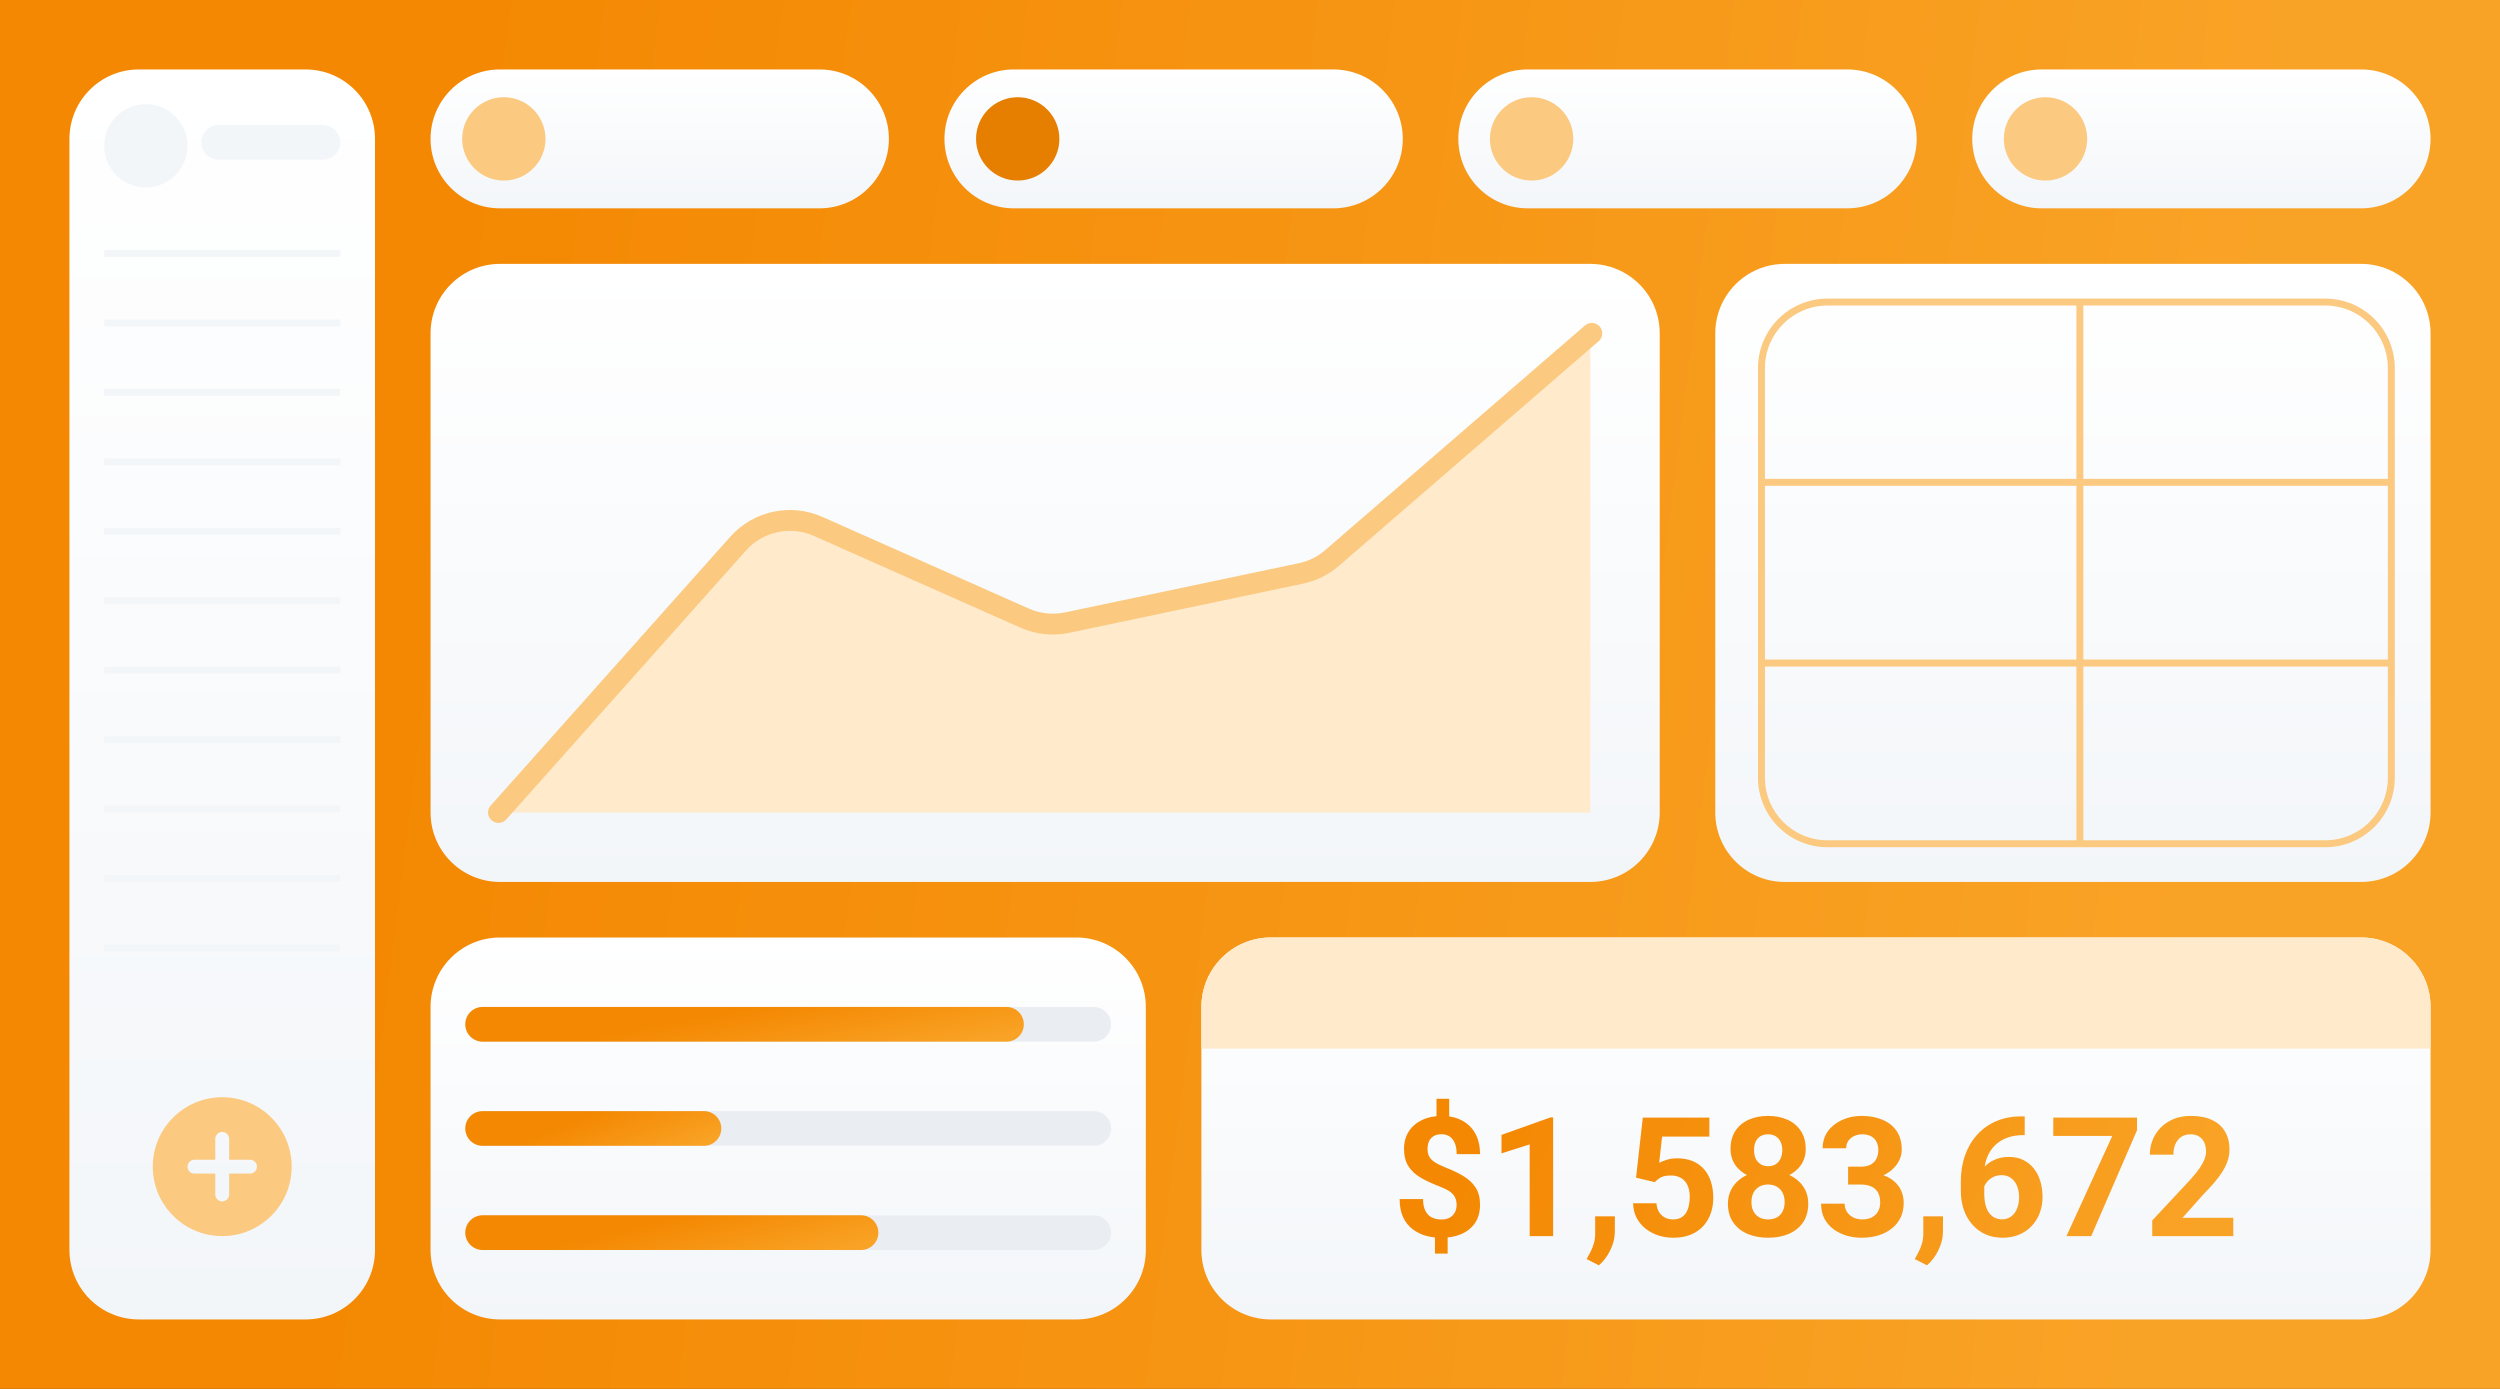
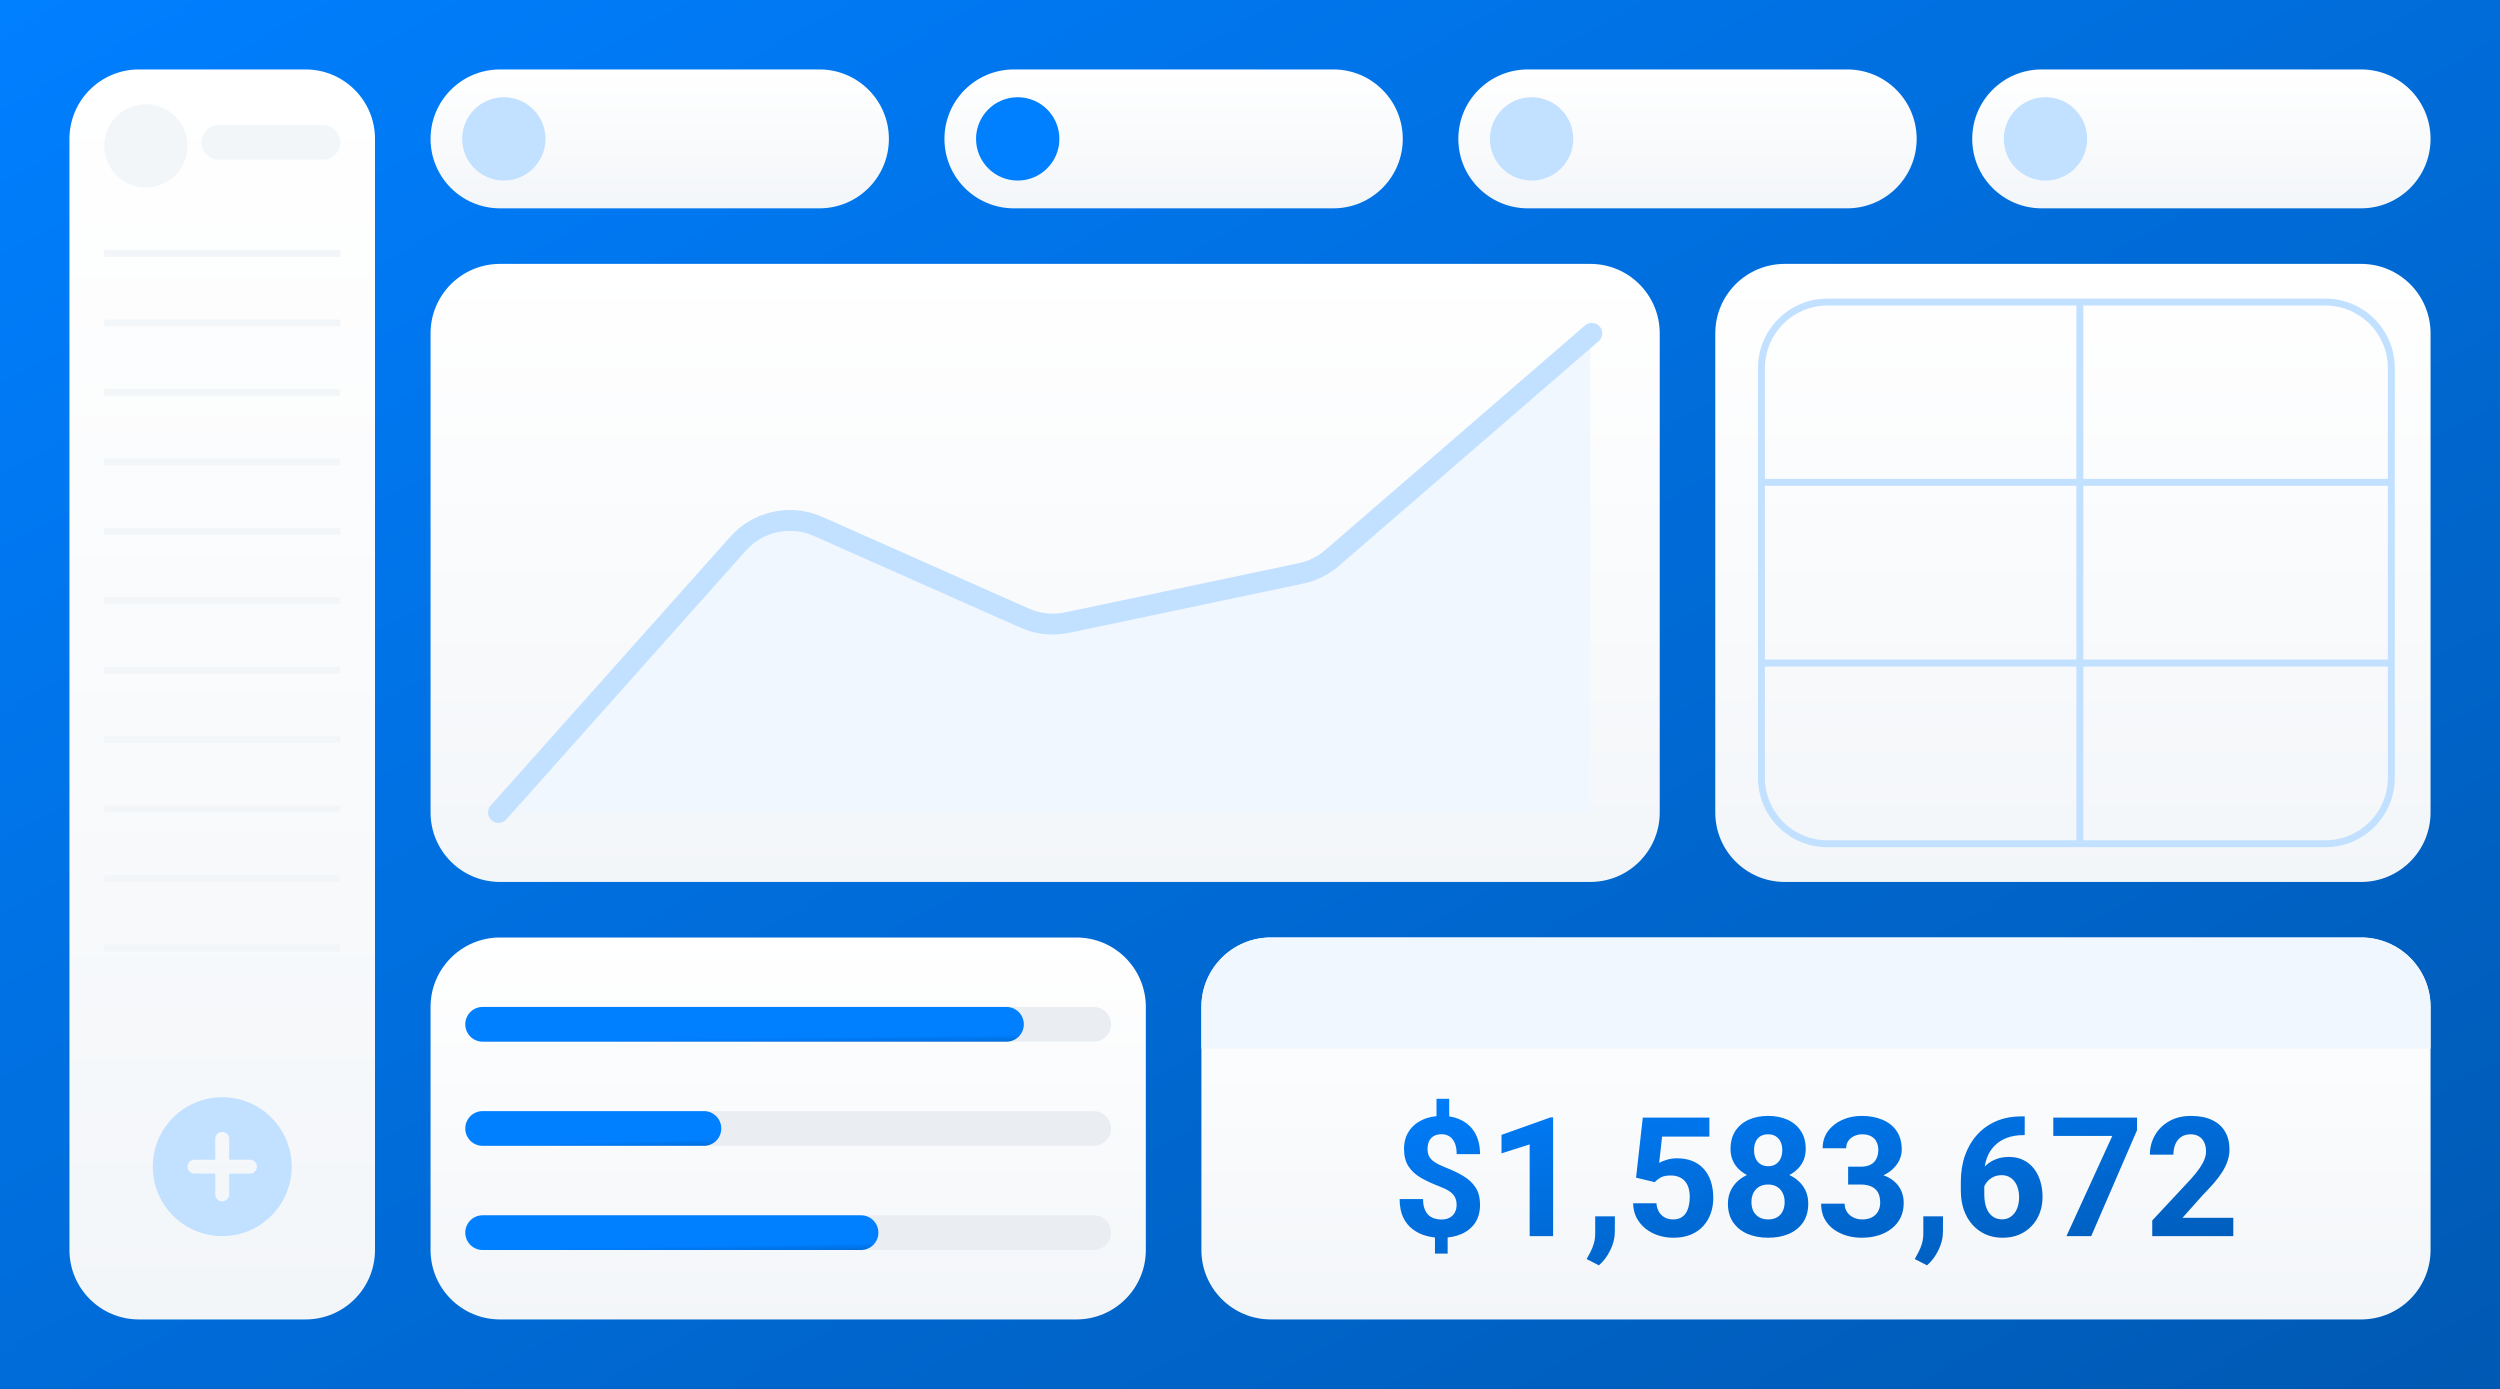
<svg xmlns="http://www.w3.org/2000/svg" width="360" height="200" viewBox="0 0 360 200" fill="none">
  <rect width="360" height="200" fill="#001E3C" />
-   <rect width="360" height="200" fill="url(#paint0_linear_1125_34436)" />
-   <rect x="10" y="10" width="44" height="180" rx="10" fill="url(#paint1_linear_1125_34436)" />
+   <rect width="360" height="200" fill="url(#paint0_linear_1145_33320)" />
+   <rect x="10" y="10" width="44" height="180" rx="10" fill="url(#paint1_linear_1145_33320)" />
  <rect x="29" y="18" width="20" height="5" rx="2.5" fill="#F3F6F9" />
  <circle cx="21" cy="21" r="6" fill="#F3F6F9" />
  <line x1="15" y1="36.5" x2="49" y2="36.5" stroke="#F3F6F9" />
  <line x1="15" y1="46.5" x2="49" y2="46.5" stroke="#F3F6F9" />
  <line x1="15" y1="56.5" x2="49" y2="56.5" stroke="#F3F6F9" />
  <line x1="15" y1="66.5" x2="49" y2="66.5" stroke="#F3F6F9" />
  <line x1="15" y1="76.5" x2="49" y2="76.5" stroke="#F3F6F9" />
  <line x1="15" y1="86.5" x2="49" y2="86.5" stroke="#F3F6F9" />
  <line x1="15" y1="96.5" x2="49" y2="96.5" stroke="#F3F6F9" />
  <line x1="15" y1="106.5" x2="49" y2="106.5" stroke="#F3F6F9" />
  <line x1="15" y1="116.5" x2="49" y2="116.5" stroke="#F3F6F9" />
  <line x1="15" y1="126.5" x2="49" y2="126.5" stroke="#F3F6F9" />
  <line x1="15" y1="136.5" x2="49" y2="136.5" stroke="#F3F6F9" />
-   <path d="M32 158C26.48 158 22 162.48 22 168C22 173.52 26.48 178 32 178C37.52 178 42 173.52 42 168C42 162.48 37.52 158 32 158ZM37 168C37 168.552 36.552 169 36 169H33V172C33 172.552 32.552 173 32 173V173C31.448 173 31 172.552 31 172V169H28C27.448 169 27 168.552 27 168V168C27 167.448 27.448 167 28 167H31V164C31 163.448 31.448 163 32 163V163C32.552 163 33 163.448 33 164V167H36C36.552 167 37 167.448 37 168V168Z" fill="#FBC97F" />
-   <rect x="62" y="10" width="66" height="20" rx="10" fill="url(#paint2_linear_1125_34436)" />
-   <circle cx="72.551" cy="20" r="6" fill="#FBC97F" />
-   <rect x="136" y="10" width="66" height="20" rx="10" fill="url(#paint3_linear_1125_34436)" />
-   <circle cx="146.551" cy="20" r="6" fill="#E67E00" />
-   <rect x="210" y="10" width="66" height="20" rx="10" fill="url(#paint4_linear_1125_34436)" />
-   <circle cx="220.551" cy="20" r="6" fill="#FBC97F" />
-   <rect x="284" y="10" width="66" height="20" rx="10" fill="url(#paint5_linear_1125_34436)" />
-   <circle cx="294.551" cy="20" r="6" fill="#FBC97F" />
-   <rect x="62" y="38" width="177" height="89" rx="10" fill="url(#paint6_linear_1125_34436)" />
-   <path d="M106.39 78.308L72 117H229V48L191.705 80.344C190.423 81.456 188.878 82.224 187.218 82.574L153.671 89.651C151.61 90.086 149.464 89.859 147.539 89.001L117.933 75.816C113.953 74.044 109.284 75.052 106.39 78.308Z" fill="#FFEACB" />
-   <path d="M71.779 117L106.285 78.287C109.177 75.042 113.835 74.037 117.809 75.802L147.546 89.008C149.467 89.861 151.607 90.087 153.663 89.655L187.332 82.572C188.991 82.223 190.533 81.458 191.815 80.35L229.221 48" stroke="#FBC97F" stroke-width="3" stroke-linecap="round" />
-   <rect x="247" y="38" width="103" height="89" rx="10" fill="url(#paint7_linear_1125_34436)" />
-   <path fill-rule="evenodd" clip-rule="evenodd" d="M299.001 121V95.976L254.152 95.977V112C254.152 116.971 258.182 121 263.152 121H299.001ZM300.001 122H299.001H263.152C257.629 122 253.152 117.523 253.152 112V95.977V94.977V69.953V68.953V53C253.152 47.477 257.629 43 263.152 43H299.001H300.001H334.849C340.372 43 344.849 47.477 344.849 53V68.953V69.953V94.976V95.976V112C344.849 117.523 340.372 122 334.849 122H300.001ZM343.849 95.976V112C343.849 116.971 339.82 121 334.849 121H300.001V95.976L343.849 95.976ZM343.849 94.976V69.953L300.001 69.953L300.001 94.976L343.849 94.976ZM343.849 68.953V53C343.849 48.029 339.82 44 334.849 44H300.001V68.953L343.849 68.953ZM299.001 44H263.152C258.182 44 254.152 48.029 254.152 53V68.953L299.001 68.953V44ZM254.152 69.953V94.977L299.001 94.976L299.001 69.953L254.152 69.953Z" fill="#FBC97F" />
-   <rect x="62" y="135" width="103" height="55" rx="10" fill="url(#paint8_linear_1125_34436)" />
+   <path d="M32 158C26.48 158 22 162.48 22 168C22 173.52 26.48 178 32 178C37.52 178 42 173.52 42 168C42 162.48 37.52 158 32 158ZM37 168C37 168.552 36.552 169 36 169H33V172C33 172.552 32.552 173 32 173C31.448 173 31 172.552 31 172V169H28C27.448 169 27 168.552 27 168C27 167.448 27.448 167 28 167H31V164C31 163.448 31.448 163 32 163C32.552 163 33 163.448 33 164V167H36C36.552 167 37 167.448 37 168Z" fill="#C2E0FF" />
+   <rect x="62" y="10" width="66" height="20" rx="10" fill="url(#paint2_linear_1145_33320)" />
+   <circle cx="72.551" cy="20" r="6" fill="#C2E0FF" />
+   <rect x="136" y="10" width="66" height="20" rx="10" fill="url(#paint3_linear_1145_33320)" />
+   <circle cx="146.551" cy="20" r="6" fill="#007FFF" />
+   <rect x="210" y="10" width="66" height="20" rx="10" fill="url(#paint4_linear_1145_33320)" />
+   <circle cx="220.551" cy="20" r="6" fill="#C2E0FF" />
+   <rect x="284" y="10" width="66" height="20" rx="10" fill="url(#paint5_linear_1145_33320)" />
+   <circle cx="294.551" cy="20" r="6" fill="#C2E0FF" />
+   <rect x="62" y="38" width="177" height="89" rx="10" fill="url(#paint6_linear_1145_33320)" />
+   <path d="M106.39 78.308L72 117H229V48L191.705 80.344C190.423 81.456 188.878 82.224 187.218 82.574L153.671 89.651C151.61 90.086 149.464 89.859 147.539 89.001L117.933 75.816C113.953 74.044 109.284 75.052 106.39 78.308Z" fill="#F0F7FF" />
+   <path d="M71.779 117L106.285 78.287C109.177 75.042 113.835 74.037 117.809 75.802L147.546 89.008C149.467 89.861 151.607 90.087 153.663 89.655L187.332 82.572C188.991 82.223 190.533 81.458 191.815 80.35L229.221 48" stroke="#C2E0FF" stroke-width="3" stroke-linecap="round" />
+   <rect x="247" y="38" width="103" height="89" rx="10" fill="url(#paint7_linear_1145_33320)" />
+   <path fill-rule="evenodd" clip-rule="evenodd" d="M299.001 121V95.976L254.152 95.977V112C254.152 116.971 258.182 121 263.152 121H299.001ZM300.001 122H299.001H263.152C257.629 122 253.152 117.523 253.152 112V95.977V94.977V69.953V68.953V53C253.152 47.477 257.629 43 263.152 43H299.001H300.001H334.849C340.372 43 344.849 47.477 344.849 53V68.953V69.953V94.976V95.976V112C344.849 117.523 340.372 122 334.849 122H300.001ZM343.849 95.976V112C343.849 116.971 339.82 121 334.849 121H300.001V95.976L343.849 95.976ZM343.849 94.976V69.953L300.001 69.953L300.001 94.976L343.849 94.976ZM343.849 68.953V53C343.849 48.029 339.82 44 334.849 44H300.001V68.953L343.849 68.953ZM299.001 44H263.152C258.182 44 254.152 48.029 254.152 53V68.953L299.001 68.953V44ZM254.152 69.953V94.977L299.001 94.976L299.001 69.953L254.152 69.953Z" fill="#C2E0FF" />
+   <rect x="62" y="135" width="103" height="55" rx="10" fill="url(#paint8_linear_1145_33320)" />
  <line x1="69.5" y1="147.5" x2="157.5" y2="147.5" stroke="#EAEEF3" stroke-width="5" stroke-linecap="round" />
-   <line x1="69.5" y1="147.5" x2="144.932" y2="147.5" stroke="url(#paint9_linear_1125_34436)" stroke-width="5" stroke-linecap="round" />
+   <line x1="69.5" y1="147.5" x2="144.932" y2="147.5" stroke="url(#paint9_linear_1145_33320)" stroke-width="5" stroke-linecap="round" />
  <line x1="69.5" y1="162.5" x2="157.5" y2="162.5" stroke="#EAEEF3" stroke-width="5" stroke-linecap="round" />
-   <line x1="69.5" y1="162.5" x2="101.365" y2="162.5" stroke="url(#paint10_linear_1125_34436)" stroke-width="5" stroke-linecap="round" />
+   <line x1="69.5" y1="162.5" x2="101.365" y2="162.5" stroke="url(#paint10_linear_1145_33320)" stroke-width="5" stroke-linecap="round" />
  <line x1="69.5" y1="177.5" x2="157.5" y2="177.5" stroke="#EAEEF3" stroke-width="5" stroke-linecap="round" />
-   <line x1="69.5" y1="177.5" x2="123.986" y2="177.5" stroke="url(#paint11_linear_1125_34436)" stroke-width="5" stroke-linecap="round" />
-   <rect x="173" y="135" width="177" height="55" rx="10" fill="url(#paint12_linear_1125_34436)" />
-   <path d="M173 145C173 139.477 177.477 135 183 135H340C345.523 135 350 139.477 350 145V151H173V145Z" fill="#FFEACB" />
-   <path d="M208.684 158.23V161.688H206.856V158.23H208.684ZM208.462 177.367V180.52H206.634V177.367H208.462ZM209.751 173.523C209.751 173.078 209.669 172.699 209.505 172.387C209.348 172.074 209.091 171.797 208.731 171.555C208.38 171.312 207.903 171.078 207.302 170.852C206.286 170.461 205.391 170.047 204.618 169.609C203.852 169.164 203.255 168.613 202.825 167.957C202.395 167.293 202.18 166.453 202.18 165.438C202.18 164.469 202.411 163.629 202.872 162.918C203.333 162.207 203.969 161.66 204.782 161.277C205.602 160.887 206.555 160.691 207.641 160.691C208.469 160.691 209.219 160.816 209.891 161.066C210.563 161.309 211.141 161.668 211.626 162.145C212.11 162.613 212.481 163.188 212.739 163.867C212.997 164.547 213.126 165.324 213.126 166.199H209.762C209.762 165.73 209.712 165.316 209.61 164.957C209.509 164.598 209.36 164.297 209.165 164.055C208.977 163.812 208.751 163.633 208.485 163.516C208.219 163.391 207.927 163.328 207.606 163.328C207.13 163.328 206.739 163.422 206.434 163.609C206.13 163.797 205.907 164.051 205.766 164.371C205.634 164.684 205.567 165.043 205.567 165.449C205.567 165.848 205.637 166.195 205.778 166.492C205.927 166.789 206.18 167.062 206.54 167.312C206.899 167.555 207.391 167.805 208.016 168.062C209.032 168.453 209.923 168.875 210.688 169.328C211.454 169.781 212.052 170.336 212.481 170.992C212.911 171.648 213.126 172.484 213.126 173.5C213.126 174.508 212.891 175.367 212.423 176.078C211.954 176.781 211.298 177.32 210.454 177.695C209.61 178.062 208.634 178.246 207.524 178.246C206.805 178.246 206.091 178.152 205.38 177.965C204.669 177.77 204.024 177.457 203.446 177.027C202.868 176.598 202.407 176.027 202.063 175.316C201.719 174.598 201.548 173.715 201.548 172.668H204.923C204.923 173.238 204.997 173.715 205.145 174.098C205.294 174.473 205.489 174.773 205.731 175C205.981 175.219 206.262 175.375 206.575 175.469C206.887 175.562 207.204 175.609 207.524 175.609C208.024 175.609 208.434 175.52 208.755 175.34C209.083 175.16 209.329 174.914 209.493 174.602C209.665 174.281 209.751 173.922 209.751 173.523ZM223.649 160.902V178H220.274V164.793L216.219 166.082V163.422L223.286 160.902H223.649ZM232.544 175.152L232.532 177.414C232.532 178.281 232.313 179.156 231.876 180.039C231.446 180.922 230.899 181.645 230.235 182.207L228.477 181.305C228.673 180.945 228.864 180.586 229.052 180.227C229.239 179.867 229.395 179.473 229.52 179.043C229.645 178.613 229.708 178.125 229.708 177.578V175.152H232.544ZM238.286 170.23L235.591 169.586L236.563 160.938H246.149V163.668H239.341L238.919 167.453C239.145 167.32 239.489 167.18 239.95 167.031C240.411 166.875 240.927 166.797 241.497 166.797C242.325 166.797 243.059 166.926 243.7 167.184C244.341 167.441 244.884 167.816 245.329 168.309C245.782 168.801 246.126 169.402 246.36 170.113C246.594 170.824 246.712 171.629 246.712 172.527C246.712 173.285 246.594 174.008 246.36 174.695C246.126 175.375 245.77 175.984 245.294 176.523C244.817 177.055 244.219 177.473 243.501 177.777C242.782 178.082 241.93 178.234 240.946 178.234C240.212 178.234 239.501 178.125 238.813 177.906C238.134 177.688 237.52 177.363 236.973 176.934C236.434 176.504 236.001 175.984 235.673 175.375C235.352 174.758 235.184 174.055 235.169 173.266H238.52C238.567 173.75 238.692 174.168 238.895 174.52C239.106 174.863 239.384 175.129 239.727 175.316C240.071 175.504 240.473 175.598 240.934 175.598C241.364 175.598 241.731 175.516 242.036 175.352C242.341 175.188 242.587 174.961 242.774 174.672C242.962 174.375 243.098 174.031 243.184 173.641C243.278 173.242 243.325 172.812 243.325 172.352C243.325 171.891 243.27 171.473 243.161 171.098C243.052 170.723 242.884 170.398 242.657 170.125C242.43 169.852 242.141 169.641 241.79 169.492C241.446 169.344 241.044 169.27 240.583 169.27C239.958 169.27 239.473 169.367 239.13 169.562C238.794 169.758 238.512 169.98 238.286 170.23ZM260.387 173.324C260.387 174.395 260.137 175.297 259.637 176.031C259.137 176.758 258.45 177.309 257.575 177.684C256.708 178.051 255.723 178.234 254.622 178.234C253.52 178.234 252.532 178.051 251.657 177.684C250.782 177.309 250.091 176.758 249.583 176.031C249.075 175.297 248.821 174.395 248.821 173.324C248.821 172.605 248.966 171.957 249.255 171.379C249.544 170.793 249.946 170.293 250.462 169.879C250.985 169.457 251.598 169.137 252.302 168.918C253.005 168.691 253.77 168.578 254.598 168.578C255.708 168.578 256.7 168.773 257.575 169.164C258.45 169.555 259.137 170.105 259.637 170.816C260.137 171.527 260.387 172.363 260.387 173.324ZM256.989 173.102C256.989 172.578 256.887 172.129 256.684 171.754C256.489 171.371 256.212 171.078 255.852 170.875C255.493 170.672 255.075 170.57 254.598 170.57C254.122 170.57 253.704 170.672 253.344 170.875C252.985 171.078 252.704 171.371 252.501 171.754C252.305 172.129 252.208 172.578 252.208 173.102C252.208 173.617 252.305 174.062 252.501 174.438C252.704 174.812 252.985 175.102 253.344 175.305C253.712 175.5 254.137 175.598 254.622 175.598C255.106 175.598 255.524 175.5 255.876 175.305C256.235 175.102 256.509 174.812 256.696 174.438C256.891 174.062 256.989 173.617 256.989 173.102ZM260.024 165.461C260.024 166.328 259.794 167.098 259.333 167.77C258.872 168.434 258.231 168.953 257.411 169.328C256.598 169.703 255.669 169.891 254.622 169.891C253.567 169.891 252.63 169.703 251.809 169.328C250.989 168.953 250.348 168.434 249.887 167.77C249.427 167.098 249.196 166.328 249.196 165.461C249.196 164.43 249.427 163.562 249.887 162.859C250.356 162.148 250.997 161.609 251.809 161.242C252.63 160.875 253.559 160.691 254.598 160.691C255.653 160.691 256.587 160.875 257.399 161.242C258.219 161.609 258.86 162.148 259.321 162.859C259.79 163.562 260.024 164.43 260.024 165.461ZM256.649 165.613C256.649 165.152 256.567 164.754 256.403 164.418C256.239 164.074 256.005 163.809 255.7 163.621C255.403 163.434 255.036 163.34 254.598 163.34C254.177 163.34 253.813 163.43 253.509 163.609C253.212 163.789 252.981 164.051 252.817 164.395C252.661 164.73 252.583 165.137 252.583 165.613C252.583 166.074 252.661 166.48 252.817 166.832C252.981 167.176 253.216 167.445 253.52 167.641C253.825 167.836 254.192 167.934 254.622 167.934C255.052 167.934 255.415 167.836 255.712 167.641C256.016 167.445 256.247 167.176 256.403 166.832C256.567 166.48 256.649 166.074 256.649 165.613ZM266.13 168.004H267.934C268.512 168.004 268.989 167.906 269.364 167.711C269.739 167.508 270.016 167.227 270.196 166.867C270.384 166.5 270.477 166.074 270.477 165.59C270.477 165.152 270.391 164.766 270.219 164.43C270.055 164.086 269.802 163.82 269.458 163.633C269.114 163.438 268.68 163.34 268.157 163.34C267.743 163.34 267.36 163.422 267.009 163.586C266.657 163.75 266.376 163.98 266.165 164.277C265.954 164.574 265.848 164.934 265.848 165.355H262.462C262.462 164.418 262.712 163.602 263.212 162.906C263.719 162.211 264.399 161.668 265.251 161.277C266.102 160.887 267.04 160.691 268.063 160.691C269.219 160.691 270.231 160.879 271.098 161.254C271.966 161.621 272.641 162.164 273.126 162.883C273.61 163.602 273.852 164.492 273.852 165.555C273.852 166.094 273.727 166.617 273.477 167.125C273.227 167.625 272.868 168.078 272.399 168.484C271.938 168.883 271.376 169.203 270.712 169.445C270.048 169.68 269.302 169.797 268.473 169.797H266.13V168.004ZM266.13 170.57V168.824H268.473C269.403 168.824 270.219 168.93 270.923 169.141C271.626 169.352 272.216 169.656 272.692 170.055C273.169 170.445 273.528 170.91 273.77 171.449C274.012 171.98 274.134 172.57 274.134 173.219C274.134 174.016 273.981 174.727 273.677 175.352C273.372 175.969 272.942 176.492 272.387 176.922C271.841 177.352 271.2 177.68 270.466 177.906C269.731 178.125 268.93 178.234 268.063 178.234C267.344 178.234 266.637 178.137 265.942 177.941C265.255 177.738 264.63 177.438 264.067 177.039C263.512 176.633 263.067 176.125 262.731 175.516C262.403 174.898 262.239 174.168 262.239 173.324H265.626C265.626 173.762 265.735 174.152 265.954 174.496C266.173 174.84 266.473 175.109 266.856 175.305C267.247 175.5 267.68 175.598 268.157 175.598C268.696 175.598 269.157 175.5 269.54 175.305C269.93 175.102 270.227 174.82 270.43 174.461C270.641 174.094 270.747 173.668 270.747 173.184C270.747 172.559 270.634 172.059 270.407 171.684C270.18 171.301 269.856 171.02 269.434 170.84C269.012 170.66 268.512 170.57 267.934 170.57H266.13ZM279.794 175.152L279.782 177.414C279.782 178.281 279.563 179.156 279.126 180.039C278.696 180.922 278.149 181.645 277.485 182.207L275.727 181.305C275.923 180.945 276.114 180.586 276.302 180.227C276.489 179.867 276.645 179.473 276.77 179.043C276.895 178.613 276.958 178.125 276.958 177.578V175.152H279.794ZM291.067 160.762H291.559V163.457H291.36C290.469 163.457 289.677 163.59 288.981 163.855C288.286 164.121 287.696 164.5 287.212 164.992C286.735 165.477 286.368 166.062 286.11 166.75C285.86 167.438 285.735 168.207 285.735 169.059V171.895C285.735 172.504 285.794 173.043 285.911 173.512C286.036 173.973 286.212 174.359 286.438 174.672C286.673 174.977 286.946 175.207 287.259 175.363C287.571 175.512 287.923 175.586 288.313 175.586C288.68 175.586 289.012 175.508 289.309 175.352C289.614 175.195 289.872 174.977 290.083 174.695C290.302 174.406 290.466 174.07 290.575 173.688C290.692 173.297 290.751 172.871 290.751 172.41C290.751 171.949 290.692 171.523 290.575 171.133C290.466 170.742 290.302 170.406 290.083 170.125C289.864 169.836 289.598 169.613 289.286 169.457C288.973 169.301 288.622 169.223 288.231 169.223C287.7 169.223 287.231 169.348 286.825 169.598C286.427 169.84 286.114 170.152 285.887 170.535C285.661 170.918 285.54 171.32 285.524 171.742L284.505 171.086C284.528 170.484 284.653 169.914 284.88 169.375C285.114 168.836 285.434 168.359 285.841 167.945C286.255 167.523 286.751 167.195 287.329 166.961C287.907 166.719 288.559 166.598 289.286 166.598C290.083 166.598 290.782 166.75 291.384 167.055C291.993 167.359 292.501 167.777 292.907 168.309C293.313 168.84 293.618 169.453 293.821 170.148C294.024 170.844 294.126 171.586 294.126 172.375C294.126 173.203 293.989 173.973 293.716 174.684C293.45 175.395 293.063 176.016 292.555 176.547C292.055 177.078 291.454 177.492 290.751 177.789C290.048 178.086 289.259 178.234 288.384 178.234C287.477 178.234 286.653 178.07 285.911 177.742C285.177 177.406 284.544 176.938 284.012 176.336C283.481 175.734 283.071 175.02 282.782 174.191C282.501 173.363 282.36 172.457 282.36 171.473V170.16C282.36 168.785 282.559 167.527 282.958 166.387C283.364 165.238 283.946 164.246 284.704 163.41C285.462 162.566 286.376 161.914 287.446 161.453C288.516 160.992 289.723 160.762 291.067 160.762ZM307.731 160.938V162.754L301.134 178H297.571L304.169 163.574H295.673V160.938H307.731ZM321.594 175.363V178H309.923V175.75L315.442 169.832C315.997 169.215 316.434 168.672 316.755 168.203C317.075 167.727 317.305 167.301 317.446 166.926C317.594 166.543 317.669 166.18 317.669 165.836C317.669 165.32 317.583 164.879 317.411 164.512C317.239 164.137 316.985 163.848 316.649 163.645C316.321 163.441 315.915 163.34 315.43 163.34C314.915 163.34 314.469 163.465 314.094 163.715C313.727 163.965 313.446 164.312 313.251 164.758C313.063 165.203 312.969 165.707 312.969 166.27H309.583C309.583 165.254 309.825 164.324 310.309 163.48C310.794 162.629 311.477 161.953 312.36 161.453C313.243 160.945 314.29 160.691 315.501 160.691C316.696 160.691 317.704 160.887 318.524 161.277C319.352 161.66 319.977 162.215 320.399 162.941C320.829 163.66 321.044 164.52 321.044 165.52C321.044 166.082 320.954 166.633 320.774 167.172C320.594 167.703 320.337 168.234 320.001 168.766C319.673 169.289 319.274 169.82 318.805 170.359C318.337 170.898 317.817 171.457 317.247 172.035L314.282 175.363H321.594Z" fill="url(#paint13_linear_1125_34436)" />
+   <line x1="69.5" y1="177.5" x2="123.986" y2="177.5" stroke="url(#paint11_linear_1145_33320)" stroke-width="5" stroke-linecap="round" />
+   <rect x="173" y="135" width="177" height="55" rx="10" fill="url(#paint12_linear_1145_33320)" />
+   <path d="M173 145C173 139.477 177.477 135 183 135H340C345.523 135 350 139.477 350 145V151H173V145Z" fill="#F0F7FF" />
+   <path d="M208.684 158.23V161.688H206.856V158.23H208.684ZM208.462 177.367V180.52H206.634V177.367H208.462ZM209.751 173.523C209.751 173.078 209.669 172.699 209.505 172.387C209.348 172.074 209.091 171.797 208.731 171.555C208.38 171.312 207.903 171.078 207.302 170.852C206.286 170.461 205.391 170.047 204.618 169.609C203.852 169.164 203.255 168.613 202.825 167.957C202.395 167.293 202.18 166.453 202.18 165.438C202.18 164.469 202.411 163.629 202.872 162.918C203.333 162.207 203.969 161.66 204.782 161.277C205.602 160.887 206.555 160.691 207.641 160.691C208.469 160.691 209.219 160.816 209.891 161.066C210.563 161.309 211.141 161.668 211.626 162.145C212.11 162.613 212.481 163.188 212.739 163.867C212.997 164.547 213.126 165.324 213.126 166.199H209.762C209.762 165.73 209.712 165.316 209.61 164.957C209.509 164.598 209.36 164.297 209.165 164.055C208.977 163.812 208.751 163.633 208.485 163.516C208.219 163.391 207.927 163.328 207.606 163.328C207.13 163.328 206.739 163.422 206.434 163.609C206.13 163.797 205.907 164.051 205.766 164.371C205.634 164.684 205.567 165.043 205.567 165.449C205.567 165.848 205.637 166.195 205.778 166.492C205.927 166.789 206.18 167.062 206.54 167.312C206.899 167.555 207.391 167.805 208.016 168.062C209.032 168.453 209.923 168.875 210.688 169.328C211.454 169.781 212.052 170.336 212.481 170.992C212.911 171.648 213.126 172.484 213.126 173.5C213.126 174.508 212.891 175.367 212.423 176.078C211.954 176.781 211.298 177.32 210.454 177.695C209.61 178.062 208.634 178.246 207.524 178.246C206.805 178.246 206.091 178.152 205.38 177.965C204.669 177.77 204.024 177.457 203.446 177.027C202.868 176.598 202.407 176.027 202.063 175.316C201.719 174.598 201.548 173.715 201.548 172.668H204.923C204.923 173.238 204.997 173.715 205.145 174.098C205.294 174.473 205.489 174.773 205.731 175C205.981 175.219 206.262 175.375 206.575 175.469C206.887 175.562 207.204 175.609 207.524 175.609C208.024 175.609 208.434 175.52 208.755 175.34C209.083 175.16 209.329 174.914 209.493 174.602C209.665 174.281 209.751 173.922 209.751 173.523ZM223.649 160.902V178H220.274V164.793L216.219 166.082V163.422L223.286 160.902H223.649ZM232.544 175.152L232.532 177.414C232.532 178.281 232.313 179.156 231.876 180.039C231.446 180.922 230.899 181.645 230.235 182.207L228.477 181.305C228.673 180.945 228.864 180.586 229.052 180.227C229.239 179.867 229.395 179.473 229.52 179.043C229.645 178.613 229.708 178.125 229.708 177.578V175.152H232.544ZM238.286 170.23L235.591 169.586L236.563 160.938H246.149V163.668H239.341L238.919 167.453C239.145 167.32 239.489 167.18 239.95 167.031C240.411 166.875 240.927 166.797 241.497 166.797C242.325 166.797 243.059 166.926 243.7 167.184C244.341 167.441 244.884 167.816 245.329 168.309C245.782 168.801 246.126 169.402 246.36 170.113C246.594 170.824 246.712 171.629 246.712 172.527C246.712 173.285 246.594 174.008 246.36 174.695C246.126 175.375 245.77 175.984 245.294 176.523C244.817 177.055 244.219 177.473 243.501 177.777C242.782 178.082 241.93 178.234 240.946 178.234C240.212 178.234 239.501 178.125 238.813 177.906C238.134 177.688 237.52 177.363 236.973 176.934C236.434 176.504 236.001 175.984 235.673 175.375C235.352 174.758 235.184 174.055 235.169 173.266H238.52C238.567 173.75 238.692 174.168 238.895 174.52C239.106 174.863 239.384 175.129 239.727 175.316C240.071 175.504 240.473 175.598 240.934 175.598C241.364 175.598 241.731 175.516 242.036 175.352C242.341 175.188 242.587 174.961 242.774 174.672C242.962 174.375 243.098 174.031 243.184 173.641C243.278 173.242 243.325 172.812 243.325 172.352C243.325 171.891 243.27 171.473 243.161 171.098C243.052 170.723 242.884 170.398 242.657 170.125C242.43 169.852 242.141 169.641 241.79 169.492C241.446 169.344 241.044 169.27 240.583 169.27C239.958 169.27 239.473 169.367 239.13 169.562C238.794 169.758 238.512 169.98 238.286 170.23ZM260.387 173.324C260.387 174.395 260.137 175.297 259.637 176.031C259.137 176.758 258.45 177.309 257.575 177.684C256.708 178.051 255.723 178.234 254.622 178.234C253.52 178.234 252.532 178.051 251.657 177.684C250.782 177.309 250.091 176.758 249.583 176.031C249.075 175.297 248.821 174.395 248.821 173.324C248.821 172.605 248.966 171.957 249.255 171.379C249.544 170.793 249.946 170.293 250.462 169.879C250.985 169.457 251.598 169.137 252.302 168.918C253.005 168.691 253.77 168.578 254.598 168.578C255.708 168.578 256.7 168.773 257.575 169.164C258.45 169.555 259.137 170.105 259.637 170.816C260.137 171.527 260.387 172.363 260.387 173.324ZM256.989 173.102C256.989 172.578 256.887 172.129 256.684 171.754C256.489 171.371 256.212 171.078 255.852 170.875C255.493 170.672 255.075 170.57 254.598 170.57C254.122 170.57 253.704 170.672 253.344 170.875C252.985 171.078 252.704 171.371 252.501 171.754C252.305 172.129 252.208 172.578 252.208 173.102C252.208 173.617 252.305 174.062 252.501 174.438C252.704 174.812 252.985 175.102 253.344 175.305C253.712 175.5 254.137 175.598 254.622 175.598C255.106 175.598 255.524 175.5 255.876 175.305C256.235 175.102 256.509 174.812 256.696 174.438C256.891 174.062 256.989 173.617 256.989 173.102ZM260.024 165.461C260.024 166.328 259.794 167.098 259.333 167.77C258.872 168.434 258.231 168.953 257.411 169.328C256.598 169.703 255.669 169.891 254.622 169.891C253.567 169.891 252.63 169.703 251.809 169.328C250.989 168.953 250.348 168.434 249.887 167.77C249.427 167.098 249.196 166.328 249.196 165.461C249.196 164.43 249.427 163.562 249.887 162.859C250.356 162.148 250.997 161.609 251.809 161.242C252.63 160.875 253.559 160.691 254.598 160.691C255.653 160.691 256.587 160.875 257.399 161.242C258.219 161.609 258.86 162.148 259.321 162.859C259.79 163.562 260.024 164.43 260.024 165.461ZM256.649 165.613C256.649 165.152 256.567 164.754 256.403 164.418C256.239 164.074 256.005 163.809 255.7 163.621C255.403 163.434 255.036 163.34 254.598 163.34C254.177 163.34 253.813 163.43 253.509 163.609C253.212 163.789 252.981 164.051 252.817 164.395C252.661 164.73 252.583 165.137 252.583 165.613C252.583 166.074 252.661 166.48 252.817 166.832C252.981 167.176 253.216 167.445 253.52 167.641C253.825 167.836 254.192 167.934 254.622 167.934C255.052 167.934 255.415 167.836 255.712 167.641C256.016 167.445 256.247 167.176 256.403 166.832C256.567 166.48 256.649 166.074 256.649 165.613ZM266.13 168.004H267.934C268.512 168.004 268.989 167.906 269.364 167.711C269.739 167.508 270.016 167.227 270.196 166.867C270.384 166.5 270.477 166.074 270.477 165.59C270.477 165.152 270.391 164.766 270.219 164.43C270.055 164.086 269.802 163.82 269.458 163.633C269.114 163.438 268.68 163.34 268.157 163.34C267.743 163.34 267.36 163.422 267.009 163.586C266.657 163.75 266.376 163.98 266.165 164.277C265.954 164.574 265.848 164.934 265.848 165.355H262.462C262.462 164.418 262.712 163.602 263.212 162.906C263.719 162.211 264.399 161.668 265.251 161.277C266.102 160.887 267.04 160.691 268.063 160.691C269.219 160.691 270.231 160.879 271.098 161.254C271.966 161.621 272.641 162.164 273.126 162.883C273.61 163.602 273.852 164.492 273.852 165.555C273.852 166.094 273.727 166.617 273.477 167.125C273.227 167.625 272.868 168.078 272.399 168.484C271.938 168.883 271.376 169.203 270.712 169.445C270.048 169.68 269.302 169.797 268.473 169.797H266.13V168.004ZM266.13 170.57V168.824H268.473C269.403 168.824 270.219 168.93 270.923 169.141C271.626 169.352 272.216 169.656 272.692 170.055C273.169 170.445 273.528 170.91 273.77 171.449C274.012 171.98 274.134 172.57 274.134 173.219C274.134 174.016 273.981 174.727 273.677 175.352C273.372 175.969 272.942 176.492 272.387 176.922C271.841 177.352 271.2 177.68 270.466 177.906C269.731 178.125 268.93 178.234 268.063 178.234C267.344 178.234 266.637 178.137 265.942 177.941C265.255 177.738 264.63 177.438 264.067 177.039C263.512 176.633 263.067 176.125 262.731 175.516C262.403 174.898 262.239 174.168 262.239 173.324H265.626C265.626 173.762 265.735 174.152 265.954 174.496C266.173 174.84 266.473 175.109 266.856 175.305C267.247 175.5 267.68 175.598 268.157 175.598C268.696 175.598 269.157 175.5 269.54 175.305C269.93 175.102 270.227 174.82 270.43 174.461C270.641 174.094 270.747 173.668 270.747 173.184C270.747 172.559 270.634 172.059 270.407 171.684C270.18 171.301 269.856 171.02 269.434 170.84C269.012 170.66 268.512 170.57 267.934 170.57H266.13ZM279.794 175.152L279.782 177.414C279.782 178.281 279.563 179.156 279.126 180.039C278.696 180.922 278.149 181.645 277.485 182.207L275.727 181.305C275.923 180.945 276.114 180.586 276.302 180.227C276.489 179.867 276.645 179.473 276.77 179.043C276.895 178.613 276.958 178.125 276.958 177.578V175.152H279.794ZM291.067 160.762H291.559V163.457H291.36C290.469 163.457 289.677 163.59 288.981 163.855C288.286 164.121 287.696 164.5 287.212 164.992C286.735 165.477 286.368 166.062 286.11 166.75C285.86 167.438 285.735 168.207 285.735 169.059V171.895C285.735 172.504 285.794 173.043 285.911 173.512C286.036 173.973 286.212 174.359 286.438 174.672C286.673 174.977 286.946 175.207 287.259 175.363C287.571 175.512 287.923 175.586 288.313 175.586C288.68 175.586 289.012 175.508 289.309 175.352C289.614 175.195 289.872 174.977 290.083 174.695C290.302 174.406 290.466 174.07 290.575 173.688C290.692 173.297 290.751 172.871 290.751 172.41C290.751 171.949 290.692 171.523 290.575 171.133C290.466 170.742 290.302 170.406 290.083 170.125C289.864 169.836 289.598 169.613 289.286 169.457C288.973 169.301 288.622 169.223 288.231 169.223C287.7 169.223 287.231 169.348 286.825 169.598C286.427 169.84 286.114 170.152 285.887 170.535C285.661 170.918 285.54 171.32 285.524 171.742L284.505 171.086C284.528 170.484 284.653 169.914 284.88 169.375C285.114 168.836 285.434 168.359 285.841 167.945C286.255 167.523 286.751 167.195 287.329 166.961C287.907 166.719 288.559 166.598 289.286 166.598C290.083 166.598 290.782 166.75 291.384 167.055C291.993 167.359 292.501 167.777 292.907 168.309C293.313 168.84 293.618 169.453 293.821 170.148C294.024 170.844 294.126 171.586 294.126 172.375C294.126 173.203 293.989 173.973 293.716 174.684C293.45 175.395 293.063 176.016 292.555 176.547C292.055 177.078 291.454 177.492 290.751 177.789C290.048 178.086 289.259 178.234 288.384 178.234C287.477 178.234 286.653 178.07 285.911 177.742C285.177 177.406 284.544 176.938 284.012 176.336C283.481 175.734 283.071 175.02 282.782 174.191C282.501 173.363 282.36 172.457 282.36 171.473V170.16C282.36 168.785 282.559 167.527 282.958 166.387C283.364 165.238 283.946 164.246 284.704 163.41C285.462 162.566 286.376 161.914 287.446 161.453C288.516 160.992 289.723 160.762 291.067 160.762ZM307.731 160.938V162.754L301.134 178H297.571L304.169 163.574H295.673V160.938H307.731ZM321.594 175.363V178H309.923V175.75L315.442 169.832C315.997 169.215 316.434 168.672 316.755 168.203C317.075 167.727 317.305 167.301 317.446 166.926C317.594 166.543 317.669 166.18 317.669 165.836C317.669 165.32 317.583 164.879 317.411 164.512C317.239 164.137 316.985 163.848 316.649 163.645C316.321 163.441 315.915 163.34 315.43 163.34C314.915 163.34 314.469 163.465 314.094 163.715C313.727 163.965 313.446 164.312 313.251 164.758C313.063 165.203 312.969 165.707 312.969 166.27H309.583C309.583 165.254 309.825 164.324 310.309 163.48C310.794 162.629 311.477 161.953 312.36 161.453C313.243 160.945 314.29 160.691 315.501 160.691C316.696 160.691 317.704 160.887 318.524 161.277C319.352 161.66 319.977 162.215 320.399 162.941C320.829 163.66 321.044 164.52 321.044 165.52C321.044 166.082 320.954 166.633 320.774 167.172C320.594 167.703 320.337 168.234 320.001 168.766C319.673 169.289 319.274 169.82 318.805 170.359C318.337 170.898 317.817 171.457 317.247 172.035L314.282 175.363H321.594Z" fill="url(#paint13_linear_1145_33320)" />
  <defs>
-     <linearGradient id="paint0_linear_1125_34436" x1="61.031" y1="61.875" x2="321.114" y2="94.356" gradientUnits="userSpaceOnUse">
-       <stop stop-color="#F48802" />
-       <stop offset="1" stop-color="#F9A326" />
+     <linearGradient id="paint0_linear_1145_33320" x1="360" y1="200" x2="190.189" y2="-105.66" gradientUnits="userSpaceOnUse">
+       <stop stop-color="#0059B3" />
+       <stop offset="1" stop-color="#007FFF" />
    </linearGradient>
-     <linearGradient id="paint1_linear_1125_34436" x1="32" y1="10" x2="32" y2="190" gradientUnits="userSpaceOnUse">
+     <linearGradient id="paint1_linear_1145_33320" x1="32" y1="10" x2="32" y2="190" gradientUnits="userSpaceOnUse">
      <stop stop-color="white" />
      <stop offset="1" stop-color="#F3F6F9" />
    </linearGradient>
-     <linearGradient id="paint2_linear_1125_34436" x1="95" y1="10" x2="95" y2="30" gradientUnits="userSpaceOnUse">
+     <linearGradient id="paint2_linear_1145_33320" x1="95" y1="10" x2="95" y2="30" gradientUnits="userSpaceOnUse">
      <stop stop-color="white" />
      <stop offset="1" stop-color="#F3F6F9" />
    </linearGradient>
-     <linearGradient id="paint3_linear_1125_34436" x1="169" y1="10" x2="169" y2="30" gradientUnits="userSpaceOnUse">
+     <linearGradient id="paint3_linear_1145_33320" x1="169" y1="10" x2="169" y2="30" gradientUnits="userSpaceOnUse">
      <stop stop-color="white" />
      <stop offset="1" stop-color="#F3F6F9" />
    </linearGradient>
-     <linearGradient id="paint4_linear_1125_34436" x1="243" y1="10" x2="243" y2="30" gradientUnits="userSpaceOnUse">
+     <linearGradient id="paint4_linear_1145_33320" x1="243" y1="10" x2="243" y2="30" gradientUnits="userSpaceOnUse">
      <stop stop-color="white" />
      <stop offset="1" stop-color="#F3F6F9" />
    </linearGradient>
-     <linearGradient id="paint5_linear_1125_34436" x1="317" y1="10" x2="317" y2="30" gradientUnits="userSpaceOnUse">
+     <linearGradient id="paint5_linear_1145_33320" x1="317" y1="10" x2="317" y2="30" gradientUnits="userSpaceOnUse">
      <stop stop-color="white" />
      <stop offset="1" stop-color="#F3F6F9" />
    </linearGradient>
-     <linearGradient id="paint6_linear_1125_34436" x1="150.5" y1="38" x2="150.5" y2="127" gradientUnits="userSpaceOnUse">
+     <linearGradient id="paint6_linear_1145_33320" x1="150.5" y1="38" x2="150.5" y2="127" gradientUnits="userSpaceOnUse">
      <stop stop-color="white" />
      <stop offset="1" stop-color="#F3F6F9" />
    </linearGradient>
-     <linearGradient id="paint7_linear_1125_34436" x1="298.5" y1="38" x2="298.5" y2="127" gradientUnits="userSpaceOnUse">
+     <linearGradient id="paint7_linear_1145_33320" x1="298.5" y1="38" x2="298.5" y2="127" gradientUnits="userSpaceOnUse">
      <stop stop-color="white" />
      <stop offset="1" stop-color="#F3F6F9" />
    </linearGradient>
-     <linearGradient id="paint8_linear_1125_34436" x1="113.5" y1="135" x2="113.5" y2="190" gradientUnits="userSpaceOnUse">
+     <linearGradient id="paint8_linear_1145_33320" x1="113.5" y1="135" x2="113.5" y2="190" gradientUnits="userSpaceOnUse">
      <stop stop-color="white" />
      <stop offset="1" stop-color="#F3F6F9" />
    </linearGradient>
-     <linearGradient id="paint9_linear_1125_34436" x1="80.636" y1="150.309" x2="82.472" y2="160.556" gradientUnits="userSpaceOnUse">
-       <stop stop-color="#F48802" />
-       <stop offset="1" stop-color="#F9A326" />
+     <linearGradient id="paint9_linear_1145_33320" x1="147.432" y1="151" x2="147.408" y2="149" gradientUnits="userSpaceOnUse">
+       <stop stop-color="#0059B3" />
+       <stop offset="1" stop-color="#007FFF" />
    </linearGradient>
-     <linearGradient id="paint10_linear_1125_34436" x1="73.25" y1="165.309" x2="76.836" y2="174.482" gradientUnits="userSpaceOnUse">
-       <stop stop-color="#F48802" />
-       <stop offset="1" stop-color="#F9A326" />
+     <linearGradient id="paint10_linear_1145_33320" x1="103.865" y1="166" x2="103.811" y2="164.001" gradientUnits="userSpaceOnUse">
+       <stop stop-color="#0059B3" />
+       <stop offset="1" stop-color="#007FFF" />
    </linearGradient>
-     <linearGradient id="paint11_linear_1125_34436" x1="77.085" y1="180.309" x2="79.505" y2="190.298" gradientUnits="userSpaceOnUse">
-       <stop stop-color="#F48802" />
-       <stop offset="1" stop-color="#F9A326" />
+     <linearGradient id="paint11_linear_1145_33320" x1="126.486" y1="181" x2="126.453" y2="179.001" gradientUnits="userSpaceOnUse">
+       <stop stop-color="#0059B3" />
+       <stop offset="1" stop-color="#007FFF" />
    </linearGradient>
-     <linearGradient id="paint12_linear_1125_34436" x1="261.5" y1="135" x2="261.5" y2="190" gradientUnits="userSpaceOnUse">
+     <linearGradient id="paint12_linear_1145_33320" x1="261.5" y1="135" x2="261.5" y2="190" gradientUnits="userSpaceOnUse">
      <stop stop-color="white" />
      <stop offset="1" stop-color="#F3F6F9" />
    </linearGradient>
-     <linearGradient id="paint13_linear_1125_34436" x1="211.709" y1="165.425" x2="304.63" y2="205.898" gradientUnits="userSpaceOnUse">
-       <stop stop-color="#F48802" />
-       <stop offset="1" stop-color="#F9A326" />
+     <linearGradient id="paint13_linear_1145_33320" x1="336.835" y1="182" x2="329.379" y2="135.188" gradientUnits="userSpaceOnUse">
+       <stop stop-color="#0059B3" />
+       <stop offset="1" stop-color="#007FFF" />
    </linearGradient>
  </defs>
</svg>
